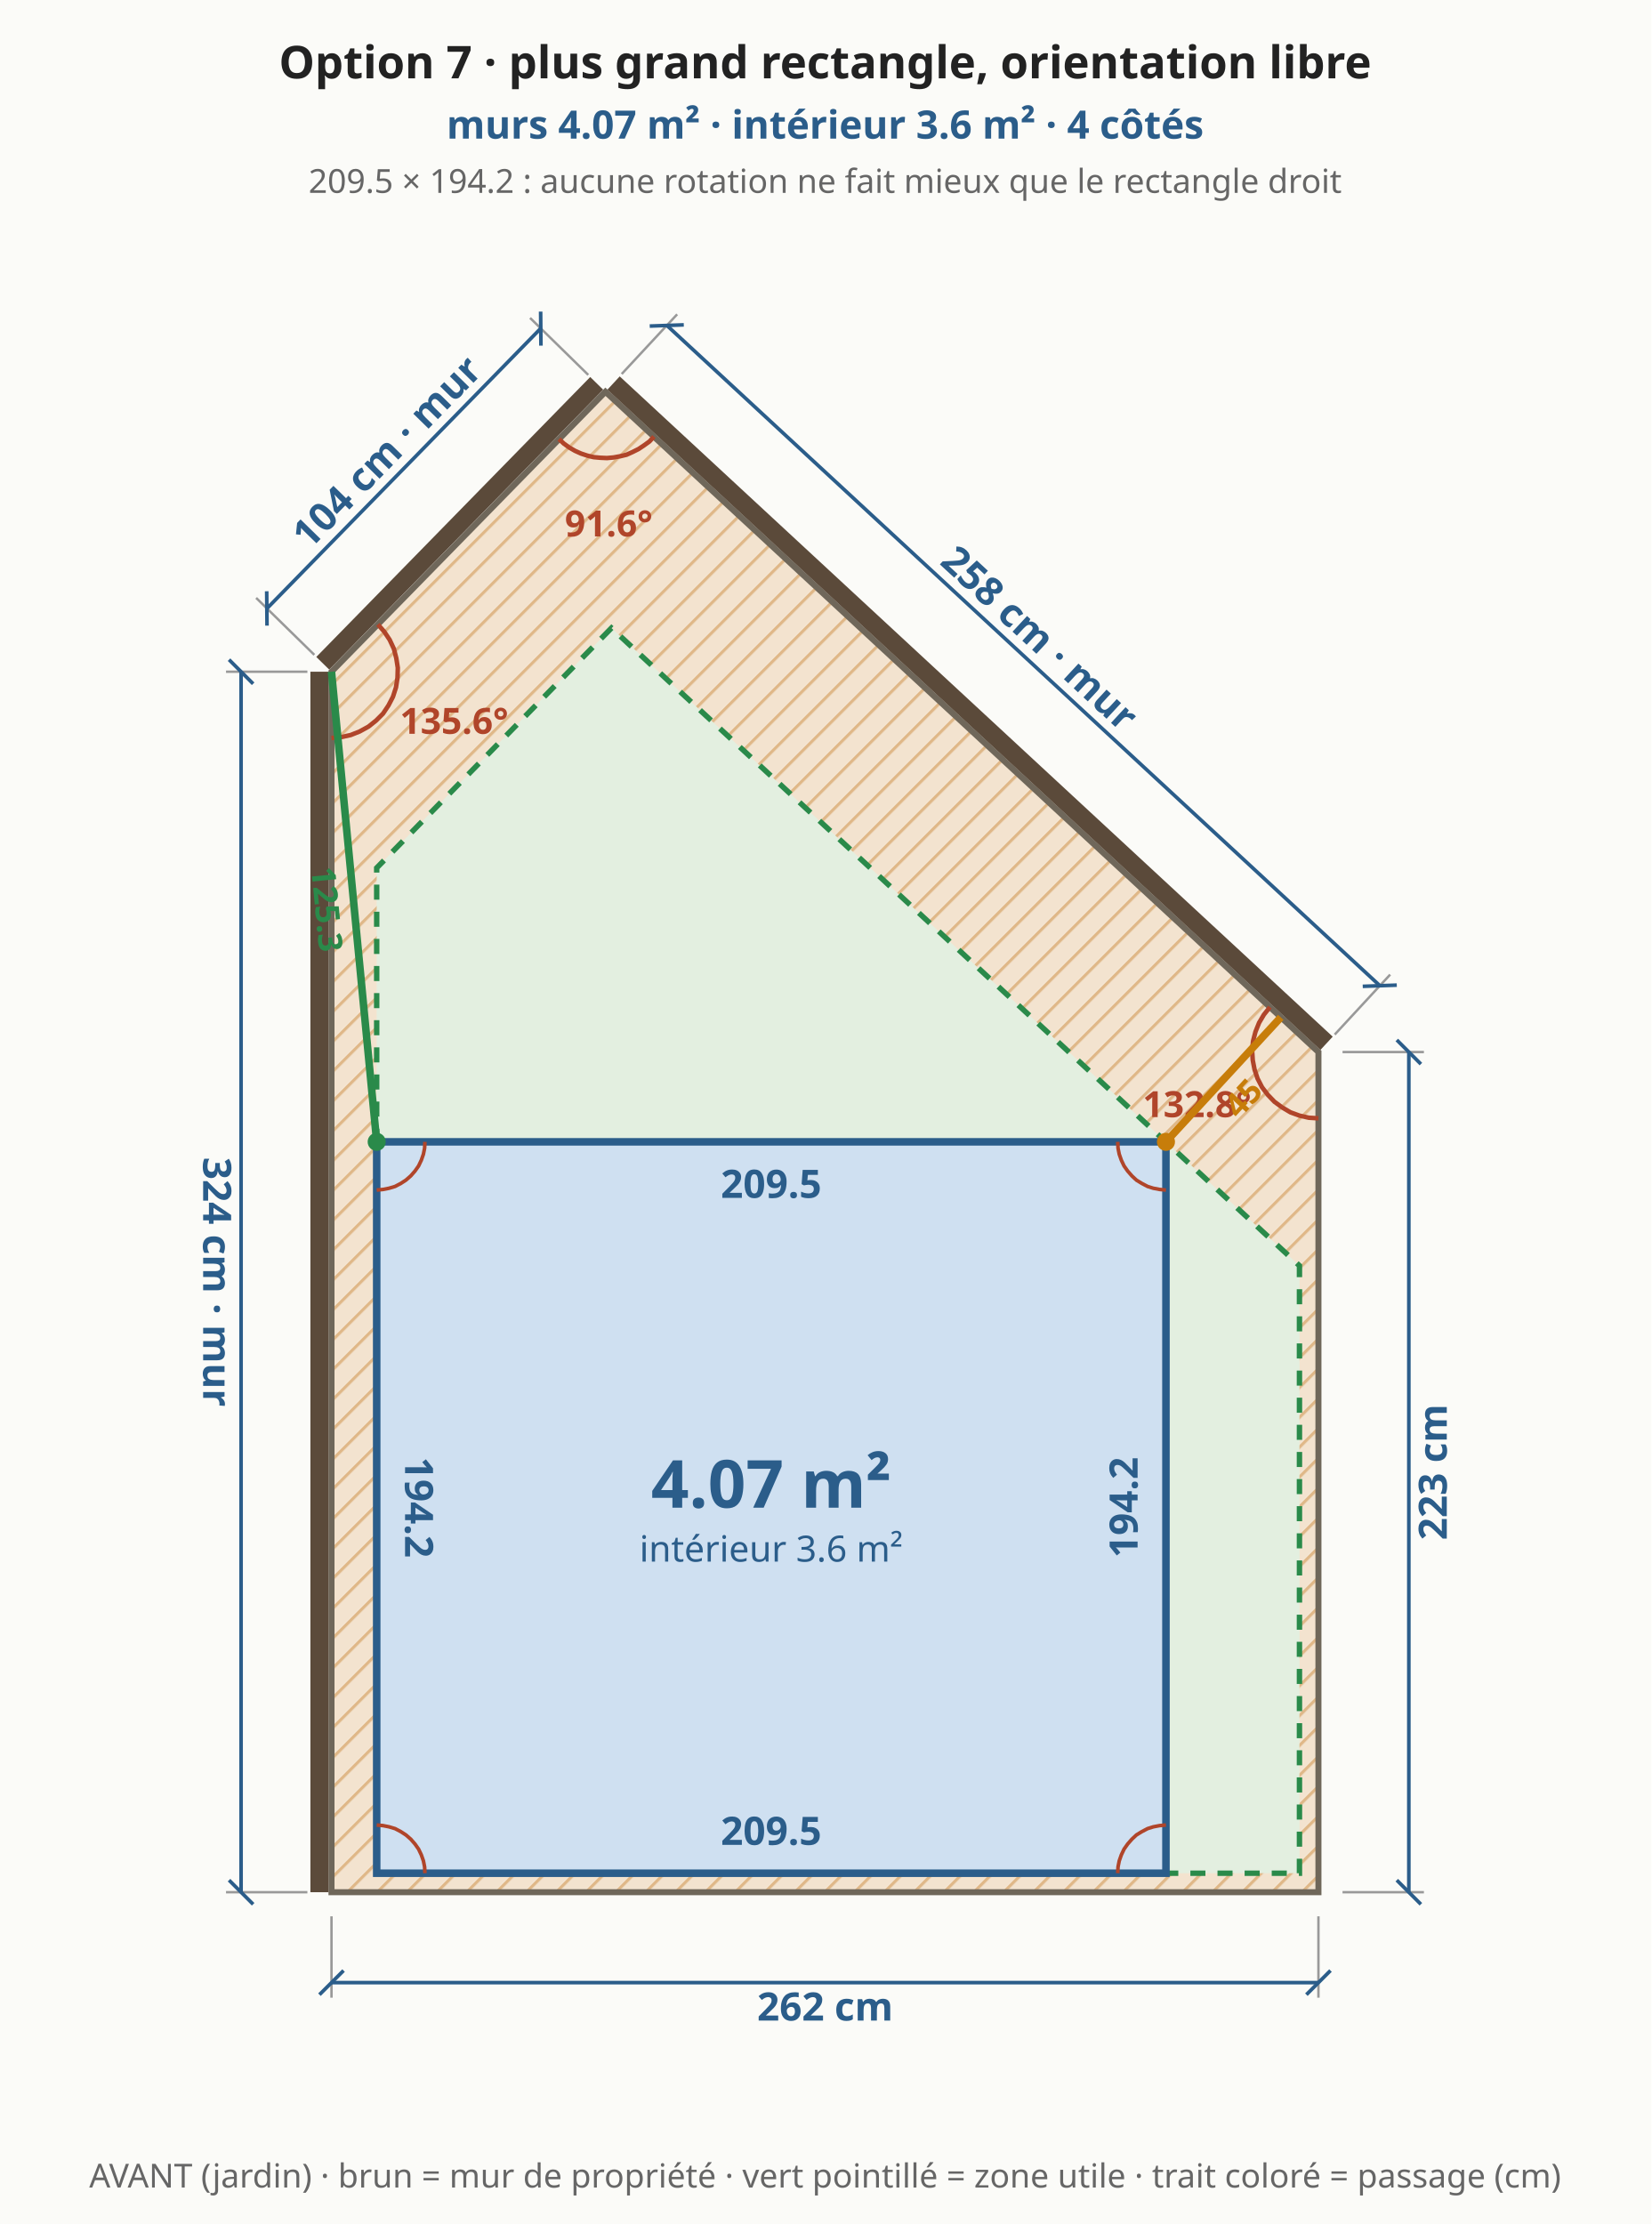
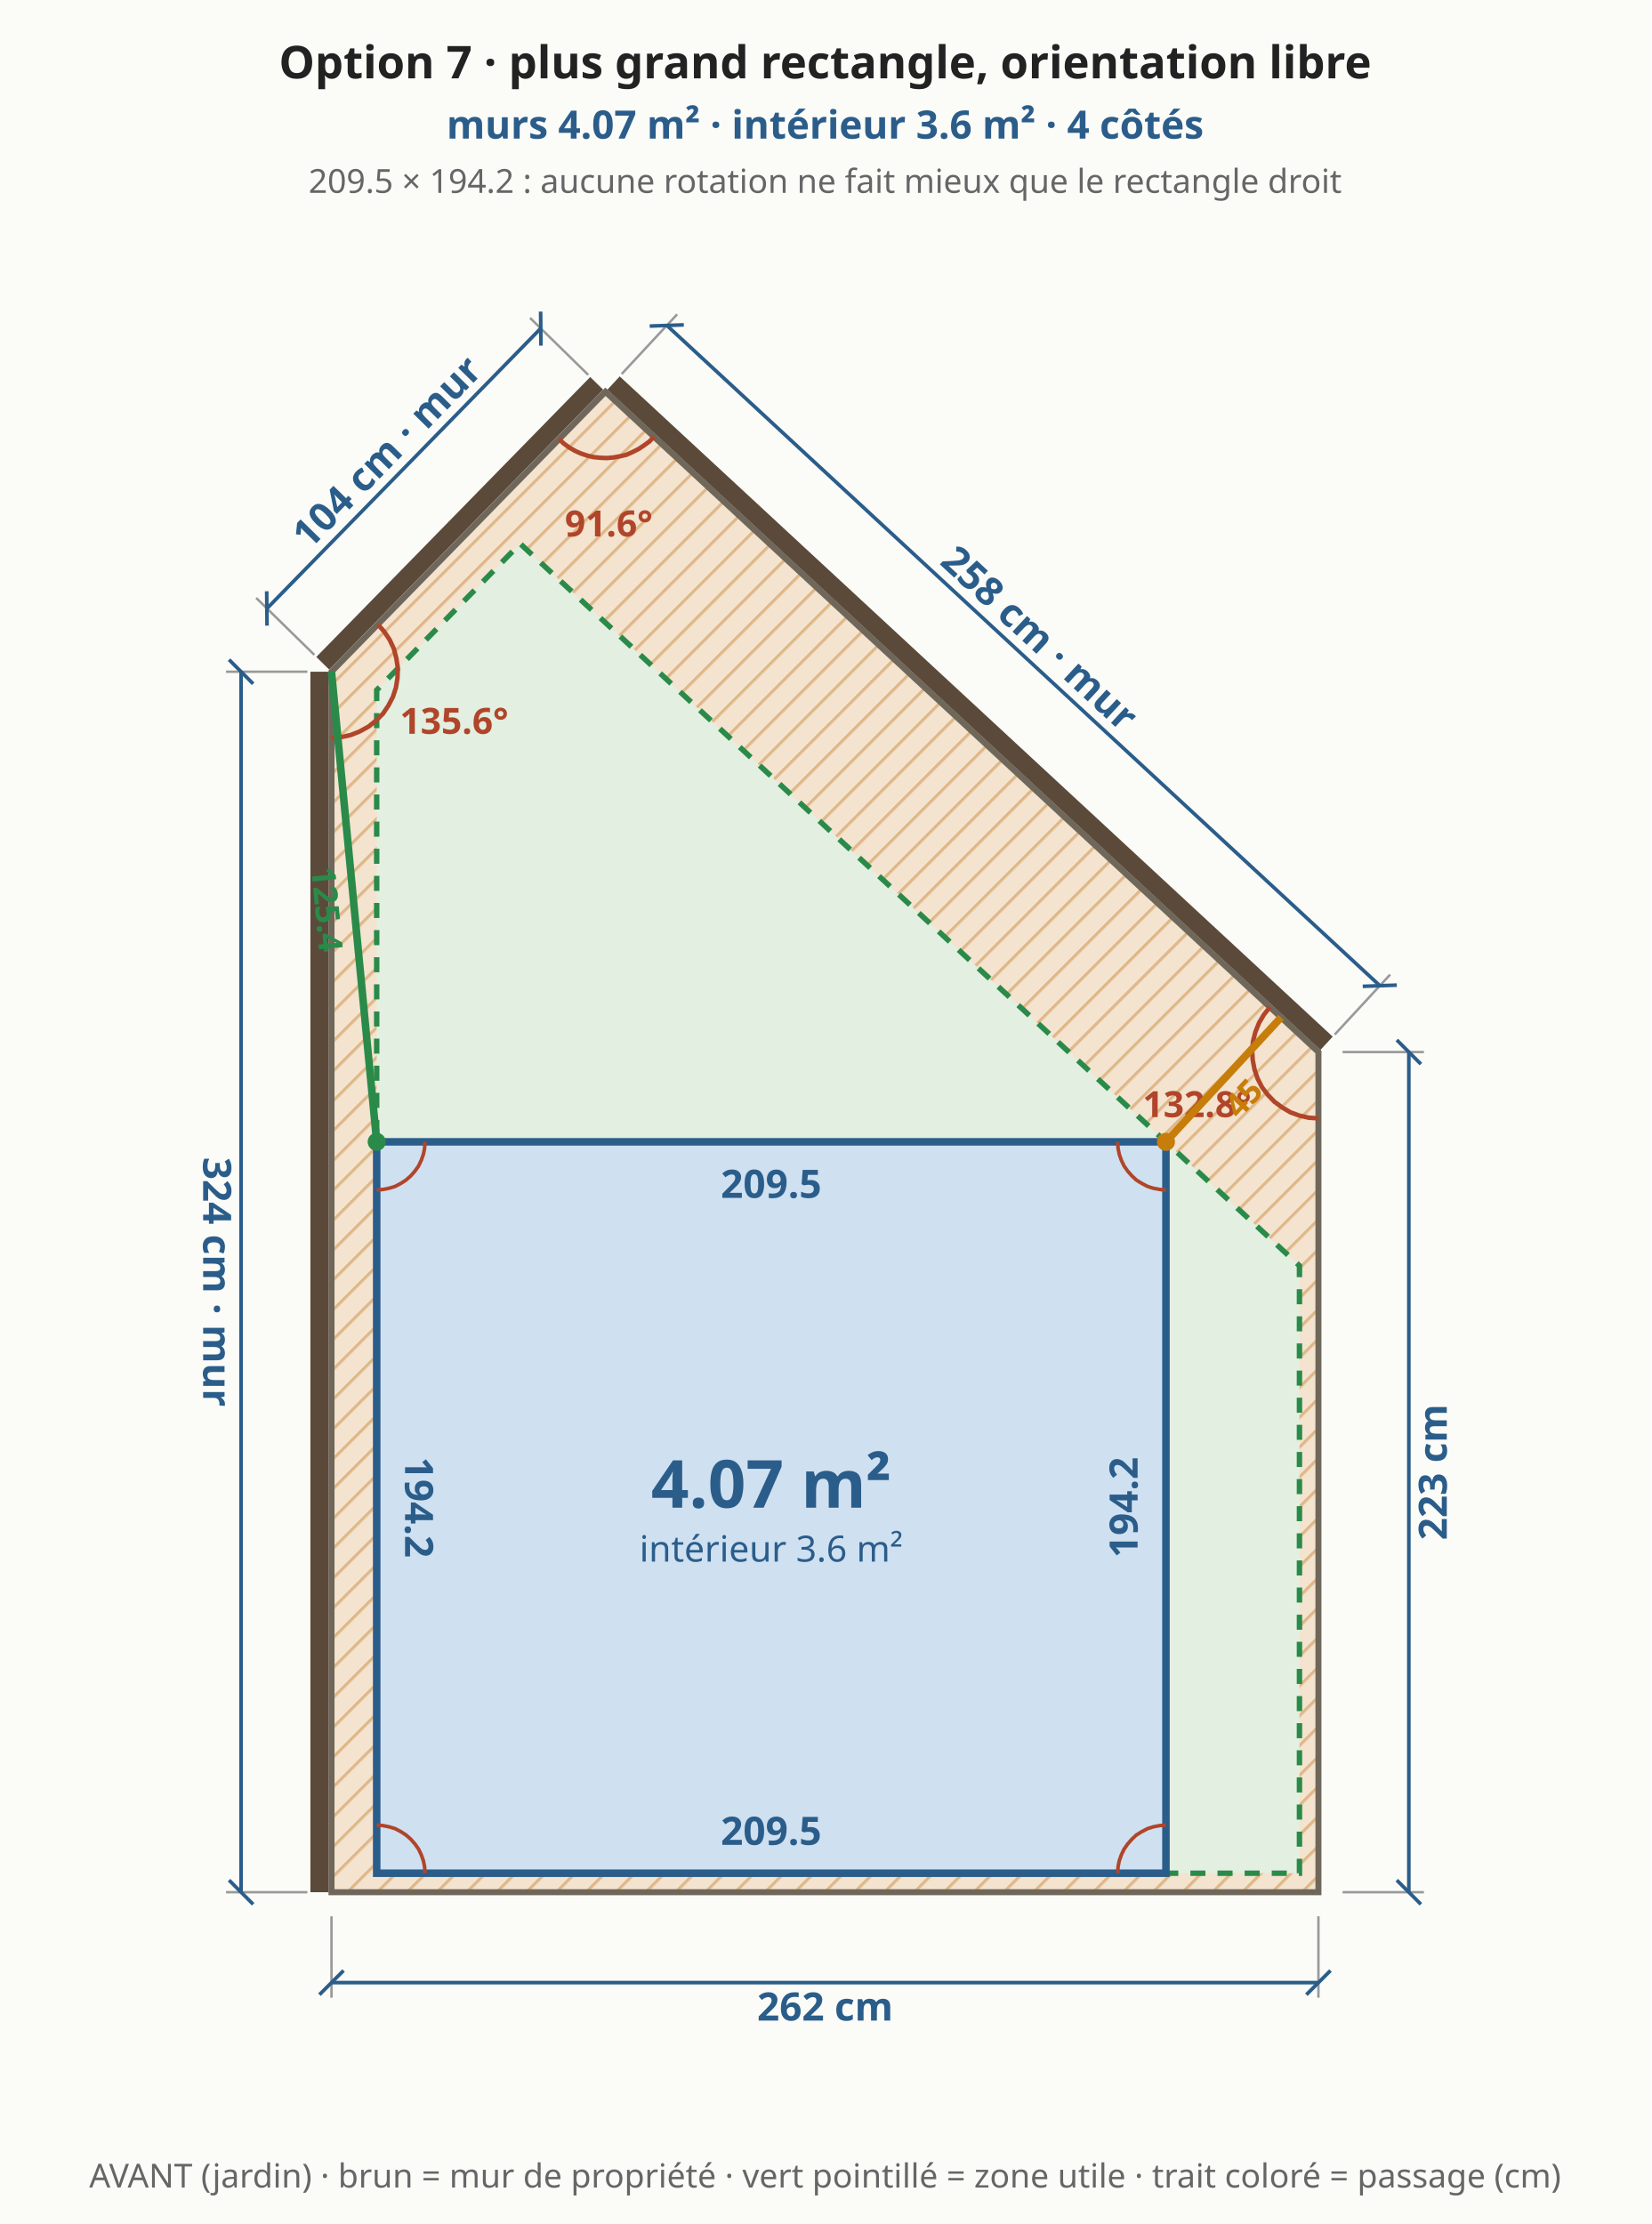
<svg xmlns="http://www.w3.org/2000/svg" viewBox="0 0 548 738" font-family="system-ui,sans-serif" font-size="13">
  <rect width="548" height="738" fill="#fbfbf8" />
  <defs>
    <pattern id="bande" width="7" height="7" patternUnits="userSpaceOnUse" patternTransform="rotate(45)">
      <rect width="7" height="7" fill="#f3e3cf" />
      <line x1="0" y1="0" x2="0" y2="7" stroke="#e0b98a" stroke-width="2" />
    </pattern>
  </defs>
  <polygon points="110.0,627.9 437.5,627.9 437.5,349.1 200.9,130.0 110.0,222.9" fill="url(#bande)" stroke="#6f675a" stroke-width="2" />
-   <polygon points="125.0,621.6 431.2,621.6 431.2,420.0 202.9,208.4 125.0,288.0" fill="#e3efe0" stroke="#2a8a4a" stroke-width="1.8" stroke-dasharray="5 4" />
+   <polygon points="125.0,621.6 431.2,621.6 431.2,420.0 172.6,180.4 125.0,229.0" fill="#e3efe0" stroke="#2a8a4a" stroke-width="1.8" stroke-dasharray="5 4" />
  <line x1="110.0" y1="635.9" x2="110.0" y2="662.9" stroke="#999" stroke-width="0.8" />
  <line x1="437.5" y1="635.9" x2="437.5" y2="662.9" stroke="#999" stroke-width="0.8" />
  <line x1="110.0" y1="657.9" x2="437.5" y2="657.9" stroke="#2b5d8a" stroke-width="1.2" />
  <line x1="106.0" y1="661.9" x2="114.0" y2="653.9" stroke="#2b5d8a" stroke-width="1.2" />
  <line x1="433.5" y1="661.9" x2="441.5" y2="653.9" stroke="#2b5d8a" stroke-width="1.2" />
  <text x="273.8" y="665.9" text-anchor="middle" dominant-baseline="middle" fill="#2b5d8a" font-size="13" font-weight="bold" transform="rotate(0.0 273.8 665.9)">262 cm</text>
  <line x1="445.5" y1="627.9" x2="472.5" y2="627.9" stroke="#999" stroke-width="0.8" />
  <line x1="445.5" y1="349.1" x2="472.5" y2="349.1" stroke="#999" stroke-width="0.8" />
  <line x1="467.5" y1="627.9" x2="467.5" y2="349.1" stroke="#2b5d8a" stroke-width="1.2" />
  <line x1="471.5" y1="631.9" x2="463.5" y2="623.9" stroke="#2b5d8a" stroke-width="1.2" />
  <line x1="471.5" y1="353.1" x2="463.5" y2="345.1" stroke="#2b5d8a" stroke-width="1.2" />
  <text x="475.5" y="488.5" text-anchor="middle" dominant-baseline="middle" fill="#2b5d8a" font-size="13" font-weight="bold" transform="rotate(-90.0 475.5 488.5)">223 cm</text>
  <line x1="440.2" y1="346.2" x2="203.6" y2="127.1" stroke="#5b4a3a" stroke-width="6" />
  <line x1="442.9" y1="343.3" x2="461.3" y2="323.4" stroke="#999" stroke-width="0.8" />
  <line x1="206.3" y1="124.1" x2="224.7" y2="104.3" stroke="#999" stroke-width="0.8" />
  <line x1="457.9" y1="327.1" x2="221.3" y2="108.0" stroke="#2b5d8a" stroke-width="1.2" />
  <line x1="463.5" y1="326.9" x2="452.2" y2="327.3" stroke="#2b5d8a" stroke-width="1.2" />
  <line x1="226.9" y1="107.8" x2="215.6" y2="108.2" stroke="#2b5d8a" stroke-width="1.2" />
  <text x="345.0" y="211.7" text-anchor="middle" dominant-baseline="middle" fill="#2b5d8a" font-size="13" font-weight="bold" transform="rotate(42.8 345.0 211.7)">258 cm · mur</text>
  <line x1="198.0" y1="127.2" x2="107.1" y2="220.1" stroke="#5b4a3a" stroke-width="6" />
  <line x1="195.2" y1="124.4" x2="175.9" y2="105.5" stroke="#999" stroke-width="0.8" />
  <line x1="104.3" y1="217.3" x2="85.0" y2="198.4" stroke="#999" stroke-width="0.8" />
  <line x1="179.4" y1="109.0" x2="88.6" y2="201.9" stroke="#2b5d8a" stroke-width="1.2" />
  <line x1="179.4" y1="103.4" x2="179.5" y2="114.7" stroke="#2b5d8a" stroke-width="1.2" />
  <line x1="88.5" y1="196.2" x2="88.6" y2="207.6" stroke="#2b5d8a" stroke-width="1.2" />
  <text x="128.3" y="149.9" text-anchor="middle" dominant-baseline="middle" fill="#2b5d8a" font-size="13" font-weight="bold" transform="rotate(-45.6 128.3 149.9)">104 cm · mur</text>
  <line x1="106.0" y1="222.9" x2="106.0" y2="627.9" stroke="#5b4a3a" stroke-width="6" />
  <line x1="102.0" y1="222.9" x2="75.0" y2="222.9" stroke="#999" stroke-width="0.8" />
  <line x1="102.0" y1="627.9" x2="75.0" y2="627.9" stroke="#999" stroke-width="0.8" />
  <line x1="80.0" y1="222.9" x2="80.0" y2="627.9" stroke="#2b5d8a" stroke-width="1.2" />
  <line x1="76.0" y1="218.9" x2="84.0" y2="226.9" stroke="#2b5d8a" stroke-width="1.2" />
  <line x1="76.0" y1="623.9" x2="84.0" y2="631.9" stroke="#2b5d8a" stroke-width="1.2" />
  <text x="72.0" y="425.4" text-anchor="middle" dominant-baseline="middle" fill="#2b5d8a" font-size="13" font-weight="bold" transform="rotate(90.0 72.0 425.4)">324 cm · mur</text>
  <polyline points="421.4,334.2 419.4,336.7 417.8,339.4 416.6,342.4 415.8,345.5 415.5,348.6 415.7,351.8 416.3,354.9 417.3,357.9 418.8,360.8 420.7,363.3 422.9,365.6 425.5,367.5 428.2,369.1 431.2,370.2 434.3,370.9 437.5,371.1" fill="none" stroke="#b0452a" stroke-width="1.5" />
  <text x="397.2" y="370.7" text-anchor="middle" fill="#b0452a" font-size="12" font-weight="bold">132.8°</text>
  <polyline points="185.5,145.7 187.1,147.2 188.9,148.5 190.8,149.6 192.8,150.5 194.9,151.2 197.0,151.7 199.2,151.9 201.4,152.0 203.6,151.8 205.8,151.4 207.9,150.9 209.9,150.0 211.9,149.0 213.7,147.8 215.5,146.5 217.0,144.9" fill="none" stroke="#b0452a" stroke-width="1.5" />
  <text x="202.0" y="178.0" text-anchor="middle" fill="#b0452a" font-size="12" font-weight="bold">91.6°</text>
  <polyline points="110.0,244.9 113.2,244.6 116.4,243.9 119.4,242.7 122.3,241.1 124.8,239.1 127.1,236.8 128.9,234.1 130.4,231.2 131.4,228.1 131.9,224.9 132.0,221.6 131.5,218.4 130.7,215.3 129.3,212.3 127.5,209.6 125.4,207.2" fill="none" stroke="#b0452a" stroke-width="1.5" />
  <text x="150.7" y="243.5" text-anchor="middle" fill="#b0452a" font-size="12" font-weight="bold">135.6°</text>
  <polygon points="125.0,621.6 386.9,621.6 386.9,378.9 125.0,378.9" fill="#cfe0f1" stroke="#2b5d8a" stroke-width="2.5" />
  <text x="255.9" y="607.6" text-anchor="middle" dominant-baseline="middle" fill="#2b5d8a" font-size="13" font-weight="bold" transform="rotate(0.0 255.9 607.6)">209.5</text>
  <text x="372.9" y="500.2" text-anchor="middle" dominant-baseline="middle" fill="#2b5d8a" font-size="13" font-weight="bold" transform="rotate(-90.0 372.9 500.2)">194.2</text>
  <text x="255.9" y="392.9" text-anchor="middle" dominant-baseline="middle" fill="#2b5d8a" font-size="13" font-weight="bold" transform="rotate(0.0 255.9 392.9)">209.5</text>
  <text x="139.0" y="500.2" text-anchor="middle" dominant-baseline="middle" fill="#2b5d8a" font-size="13" font-weight="bold" transform="rotate(90.0 139.0 500.2)">194.2</text>
  <polyline points="141.0,621.6 140.9,619.5 140.5,617.5 139.8,615.5 138.9,613.6 137.7,611.9 136.3,610.3 134.7,608.9 133.0,607.8 131.1,606.8 129.1,606.2 127.1,605.8 125.0,605.6" fill="none" stroke="#b0452a" stroke-width="1.2" />
  <polyline points="386.9,605.6 384.8,605.8 382.7,606.2 380.8,606.8 378.9,607.8 377.1,608.9 375.6,610.3 374.2,611.9 373.0,613.6 372.1,615.5 371.4,617.5 371.0,619.5 370.9,621.6" fill="none" stroke="#b0452a" stroke-width="1.2" />
  <polyline points="370.9,378.9 371.0,381.0 371.4,383.0 372.1,385.0 373.0,386.9 374.2,388.6 375.6,390.2 377.1,391.6 378.9,392.7 380.8,393.7 382.7,394.3 384.8,394.7 386.9,394.9" fill="none" stroke="#b0452a" stroke-width="1.2" />
  <polyline points="125.0,394.9 127.1,394.7 129.1,394.3 131.1,393.7 133.0,392.7 134.7,391.6 136.3,390.2 137.7,388.6 138.9,386.9 139.8,385.0 140.5,383.0 140.9,381.0 141.0,378.9" fill="none" stroke="#b0452a" stroke-width="1.2" />
-   <line x1="386.9" y1="378.9" x2="425.0" y2="337.6" stroke="#c77d0a" stroke-width="2.5" />
+   <line x1="386.9" y1="378.9" x2="425.1" y2="337.6" stroke="#c77d0a" stroke-width="2.5" />
  <circle cx="386.9" cy="378.9" r="3" fill="#c77d0a" />
-   <text x="412.5" y="364.4" text-anchor="middle" dominant-baseline="middle" fill="#c77d0a" font-size="11" font-weight="bold" transform="rotate(-47.3 412.5 364.4)">45</text>
+   <text x="412.6" y="364.4" text-anchor="middle" dominant-baseline="middle" fill="#c77d0a" font-size="11" font-weight="bold" transform="rotate(-47.2 412.6 364.4)">45</text>
  <line x1="125.0" y1="378.9" x2="110.0" y2="222.9" stroke="#2a8a4a" stroke-width="2.5" />
  <circle cx="125.0" cy="378.9" r="3" fill="#2a8a4a" />
-   <text x="108.5" y="301.7" text-anchor="middle" dominant-baseline="middle" fill="#2a8a4a" font-size="11" font-weight="bold" transform="rotate(84.5 108.5 301.7)">125.3</text>
+   <text x="108.5" y="301.7" text-anchor="middle" dominant-baseline="middle" fill="#2a8a4a" font-size="11" font-weight="bold" transform="rotate(84.5 108.5 301.7)">125.4</text>
  <text x="255.9" y="500.3" text-anchor="middle" fill="#2b5d8a" font-size="22" font-weight="bold">4.07 m²</text>
  <text x="255.9" y="518.2" text-anchor="middle" fill="#2b5d8a" font-size="12" font-weight="normal">intérieur 3.6 m²</text>
  <text x="273.8" y="26.0" text-anchor="middle" fill="#222" font-size="15" font-weight="bold">Option 7 · plus grand rectangle, orientation libre</text>
  <text x="273.8" y="46.0" text-anchor="middle" fill="#2b5d8a" font-size="13" font-weight="bold">murs 4.07 m² · intérieur 3.6 m² · 4 côtés</text>
  <text x="273.8" y="64.0" text-anchor="middle" fill="#666" font-size="11" font-weight="normal">209.5 × 194.2 : aucune rotation ne fait mieux que le rectangle droit</text>
  <text x="273.8" y="725.9" text-anchor="middle" fill="#666" font-size="11" font-weight="normal">AVANT (jardin) · brun = mur de propriété · vert pointillé = zone utile · trait coloré = passage (cm)</text>
</svg>
